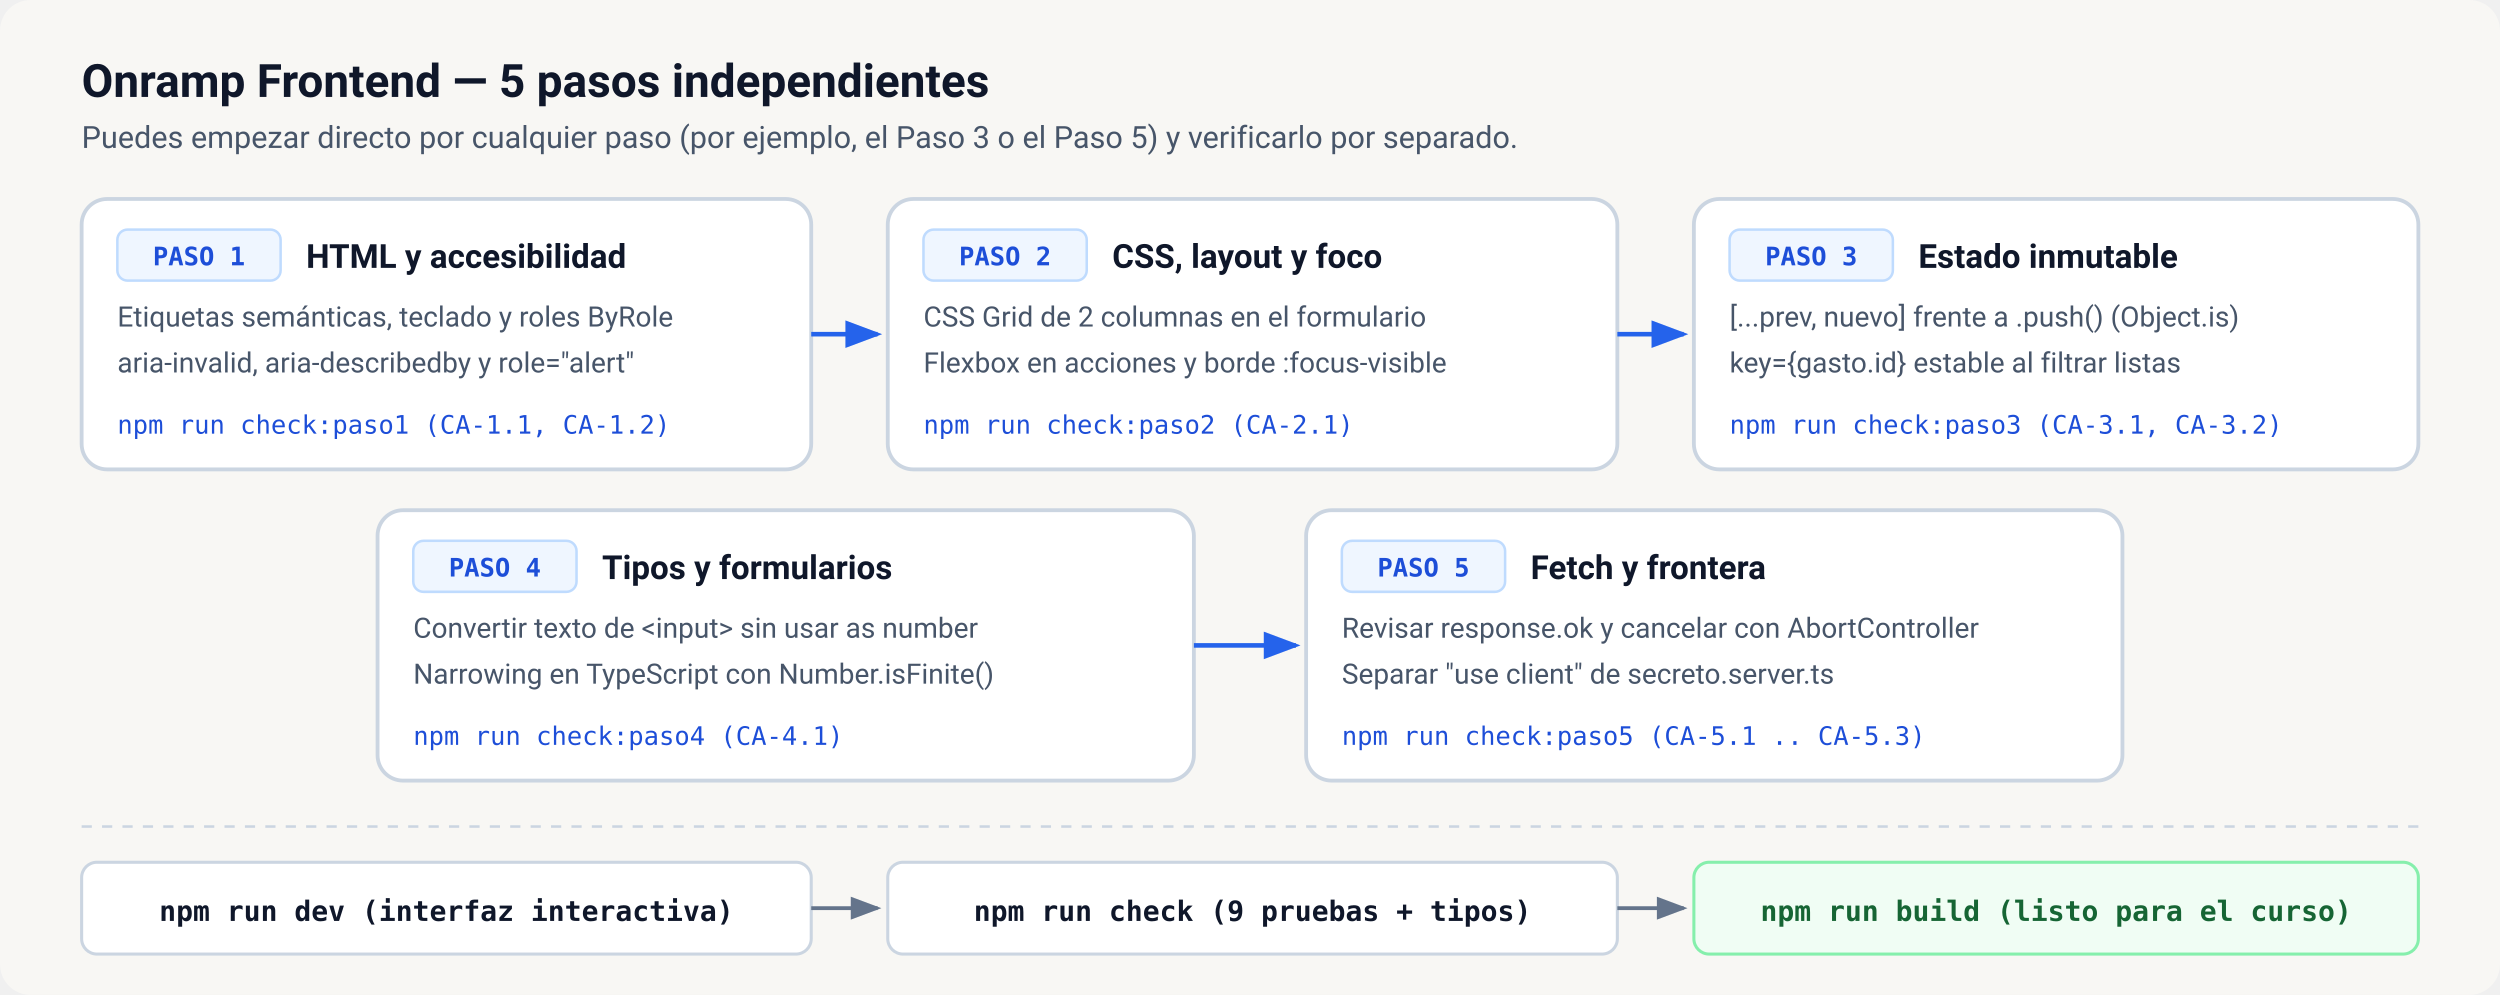
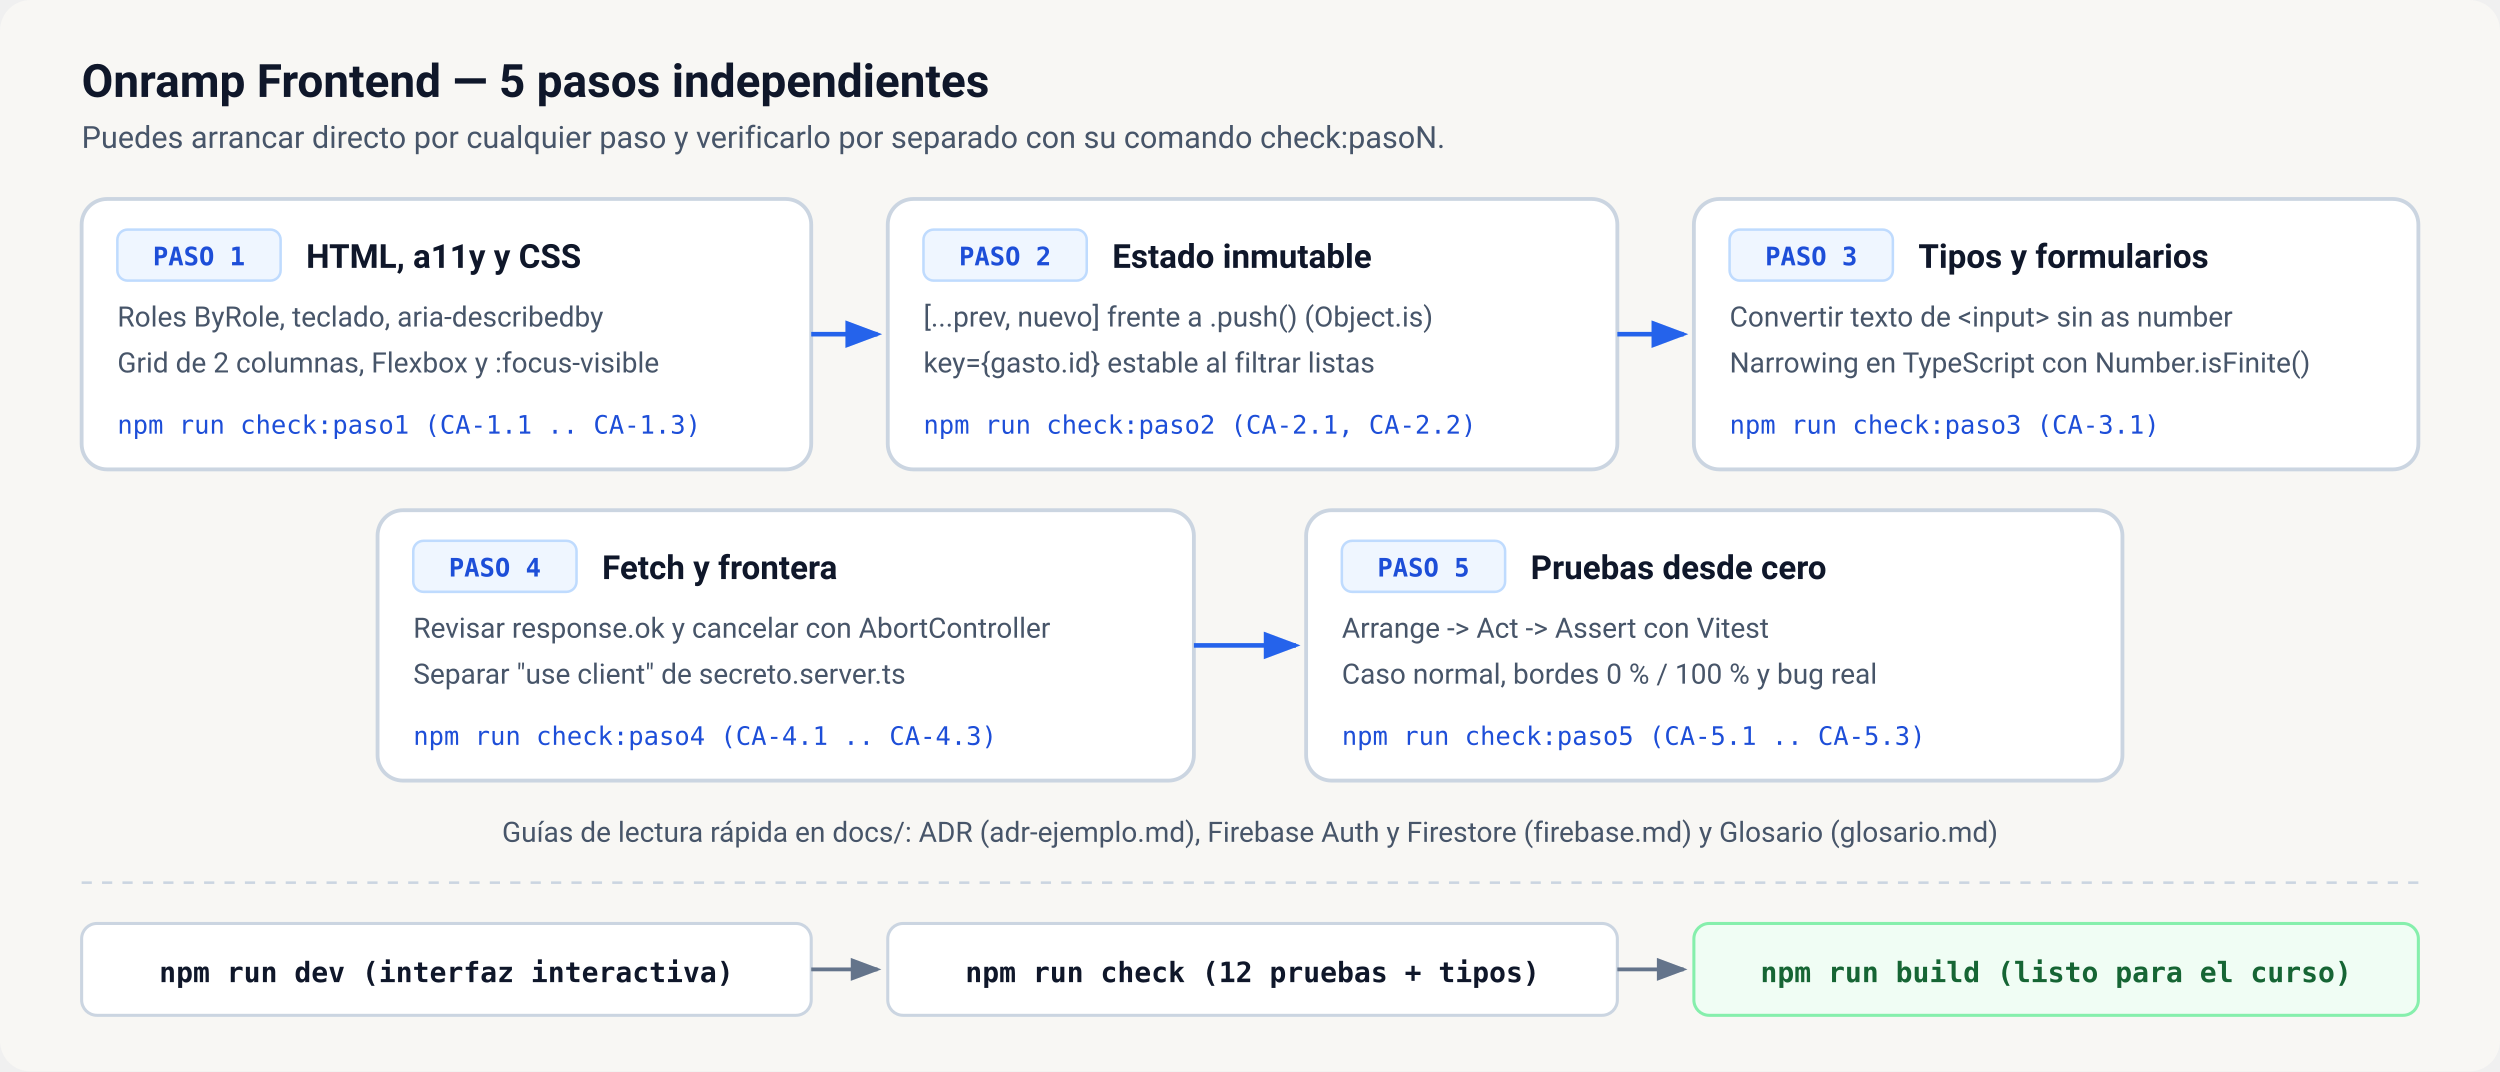
- <svg xmlns="http://www.w3.org/2000/svg" viewBox="0 0 980 390" role="img" aria-labelledby="overview-title overview-desc">
+ <svg xmlns="http://www.w3.org/2000/svg" viewBox="0 0 980 420" role="img" aria-labelledby="overview-title overview-desc">
  <defs>
    <marker id="arrow" markerWidth="8" markerHeight="6" refX="7" refY="3" orient="auto">
      <polygon points="0 0, 8 3, 0 6" fill="#2563EB" />
    </marker>
    <marker id="arrow-muted" markerWidth="8" markerHeight="6" refX="7" refY="3" orient="auto">
      <polygon points="0 0, 8 3, 0 6" fill="#64748B" />
    </marker>
  </defs>
-   <rect width="980" height="390" rx="12" fill="#F8F7F4" />
+   <rect width="980" height="420" rx="12" fill="#F8F7F4" />
  <text x="32" y="38" fill="#0F172A" font-size="18" font-weight="700" font-family="system-ui, -apple-system, Segoe UI, Roboto, sans-serif">Onramp Frontend — 5 pasos independientes</text>
-   <text x="32" y="58" fill="#475569" font-size="12" font-family="system-ui, -apple-system, Segoe UI, Roboto, sans-serif">Puedes empezar directo por cualquier paso (por ejemplo, el Paso 3 o el Paso 5) y verificarlo por separado.</text>
+   <text x="32" y="58" fill="#475569" font-size="12" font-family="system-ui, -apple-system, Segoe UI, Roboto, sans-serif">Puedes arrancar directo por cualquier paso y verificarlo por separado con su comando check:pasoN.</text>
  <rect x="32" y="78" width="286" height="106" rx="10" fill="#FFFFFF" stroke="#CBD5E1" stroke-width="1.5" />
  <rect x="46" y="90" width="64" height="20" rx="4" fill="#EFF6FF" stroke="#BFDBFE" stroke-width="1" />
  <text x="78" y="104" fill="#1D4ED8" font-size="10" font-weight="700" font-family="ui-monospace, SFMono-Regular, Menlo, monospace" text-anchor="middle">PASO 1</text>
-   <text x="120" y="105" fill="#0F172A" font-size="13" font-weight="700" font-family="system-ui, -apple-system, Segoe UI, Roboto, sans-serif">HTML y accesibilidad</text>
-   <text x="46" y="128" fill="#475569" font-size="11" font-family="system-ui, -apple-system, Segoe UI, Roboto, sans-serif">Etiquetas semánticas, teclado y roles ByRole</text>
-   <text x="46" y="146" fill="#475569" font-size="11" font-family="system-ui, -apple-system, Segoe UI, Roboto, sans-serif">aria-invalid, aria-describedby y role="alert"</text>
-   <text x="46" y="170" fill="#1D4ED8" font-size="10" font-family="ui-monospace, SFMono-Regular, Menlo, monospace">npm run check:paso1 (CA-1.1, CA-1.2)</text>
+   <text x="120" y="105" fill="#0F172A" font-size="13" font-weight="700" font-family="system-ui, -apple-system, Segoe UI, Roboto, sans-serif">HTML, a11y y CSS</text>
+   <text x="46" y="128" fill="#475569" font-size="11" font-family="system-ui, -apple-system, Segoe UI, Roboto, sans-serif">Roles ByRole, teclado, aria-describedby</text>
+   <text x="46" y="146" fill="#475569" font-size="11" font-family="system-ui, -apple-system, Segoe UI, Roboto, sans-serif">Grid de 2 columnas, Flexbox y :focus-visible</text>
+   <text x="46" y="170" fill="#1D4ED8" font-size="10" font-family="ui-monospace, SFMono-Regular, Menlo, monospace">npm run check:paso1 (CA-1.1 .. CA-1.3)</text>
  <line x1="318" y1="131" x2="344" y2="131" stroke="#2563EB" stroke-width="1.8" marker-end="url(#arrow)" />
  <rect x="348" y="78" width="286" height="106" rx="10" fill="#FFFFFF" stroke="#CBD5E1" stroke-width="1.5" />
  <rect x="362" y="90" width="64" height="20" rx="4" fill="#EFF6FF" stroke="#BFDBFE" stroke-width="1" />
  <text x="394" y="104" fill="#1D4ED8" font-size="10" font-weight="700" font-family="ui-monospace, SFMono-Regular, Menlo, monospace" text-anchor="middle">PASO 2</text>
-   <text x="436" y="105" fill="#0F172A" font-size="13" font-weight="700" font-family="system-ui, -apple-system, Segoe UI, Roboto, sans-serif">CSS, layout y foco</text>
-   <text x="362" y="128" fill="#475569" font-size="11" font-family="system-ui, -apple-system, Segoe UI, Roboto, sans-serif">CSS Grid de 2 columnas en el formulario</text>
-   <text x="362" y="146" fill="#475569" font-size="11" font-family="system-ui, -apple-system, Segoe UI, Roboto, sans-serif">Flexbox en acciones y borde :focus-visible</text>
-   <text x="362" y="170" fill="#1D4ED8" font-size="10" font-family="ui-monospace, SFMono-Regular, Menlo, monospace">npm run check:paso2 (CA-2.1)</text>
+   <text x="436" y="105" fill="#0F172A" font-size="13" font-weight="700" font-family="system-ui, -apple-system, Segoe UI, Roboto, sans-serif">Estado inmutable</text>
+   <text x="362" y="128" fill="#475569" font-size="11" font-family="system-ui, -apple-system, Segoe UI, Roboto, sans-serif">[...prev, nuevo] frente a .push() (Object.is)</text>
+   <text x="362" y="146" fill="#475569" font-size="11" font-family="system-ui, -apple-system, Segoe UI, Roboto, sans-serif">key={gasto.id} estable al filtrar listas</text>
+   <text x="362" y="170" fill="#1D4ED8" font-size="10" font-family="ui-monospace, SFMono-Regular, Menlo, monospace">npm run check:paso2 (CA-2.1, CA-2.2)</text>
  <line x1="634" y1="131" x2="660" y2="131" stroke="#2563EB" stroke-width="1.8" marker-end="url(#arrow)" />
  <rect x="664" y="78" width="284" height="106" rx="10" fill="#FFFFFF" stroke="#CBD5E1" stroke-width="1.5" />
  <rect x="678" y="90" width="64" height="20" rx="4" fill="#EFF6FF" stroke="#BFDBFE" stroke-width="1" />
  <text x="710" y="104" fill="#1D4ED8" font-size="10" font-weight="700" font-family="ui-monospace, SFMono-Regular, Menlo, monospace" text-anchor="middle">PASO 3</text>
-   <text x="752" y="105" fill="#0F172A" font-size="13" font-weight="700" font-family="system-ui, -apple-system, Segoe UI, Roboto, sans-serif">Estado inmutable</text>
-   <text x="678" y="128" fill="#475569" font-size="11" font-family="system-ui, -apple-system, Segoe UI, Roboto, sans-serif">[...prev, nuevo] frente a .push() (Object.is)</text>
-   <text x="678" y="146" fill="#475569" font-size="11" font-family="system-ui, -apple-system, Segoe UI, Roboto, sans-serif">key={gasto.id} estable al filtrar listas</text>
-   <text x="678" y="170" fill="#1D4ED8" font-size="10" font-family="ui-monospace, SFMono-Regular, Menlo, monospace">npm run check:paso3 (CA-3.1, CA-3.2)</text>
+   <text x="752" y="105" fill="#0F172A" font-size="13" font-weight="700" font-family="system-ui, -apple-system, Segoe UI, Roboto, sans-serif">Tipos y formularios</text>
+   <text x="678" y="128" fill="#475569" font-size="11" font-family="system-ui, -apple-system, Segoe UI, Roboto, sans-serif">Convertir texto de &lt;input&gt; sin as number</text>
+   <text x="678" y="146" fill="#475569" font-size="11" font-family="system-ui, -apple-system, Segoe UI, Roboto, sans-serif">Narrowing en TypeScript con Number.isFinite()</text>
+   <text x="678" y="170" fill="#1D4ED8" font-size="10" font-family="ui-monospace, SFMono-Regular, Menlo, monospace">npm run check:paso3 (CA-3.1)</text>
  <rect x="148" y="200" width="320" height="106" rx="10" fill="#FFFFFF" stroke="#CBD5E1" stroke-width="1.5" />
  <rect x="162" y="212" width="64" height="20" rx="4" fill="#EFF6FF" stroke="#BFDBFE" stroke-width="1" />
  <text x="194" y="226" fill="#1D4ED8" font-size="10" font-weight="700" font-family="ui-monospace, SFMono-Regular, Menlo, monospace" text-anchor="middle">PASO 4</text>
-   <text x="236" y="227" fill="#0F172A" font-size="13" font-weight="700" font-family="system-ui, -apple-system, Segoe UI, Roboto, sans-serif">Tipos y formularios</text>
-   <text x="162" y="250" fill="#475569" font-size="11" font-family="system-ui, -apple-system, Segoe UI, Roboto, sans-serif">Convertir texto de &lt;input&gt; sin usar as number</text>
-   <text x="162" y="268" fill="#475569" font-size="11" font-family="system-ui, -apple-system, Segoe UI, Roboto, sans-serif">Narrowing en TypeScript con Number.isFinite()</text>
-   <text x="162" y="292" fill="#1D4ED8" font-size="10" font-family="ui-monospace, SFMono-Regular, Menlo, monospace">npm run check:paso4 (CA-4.1)</text>
+   <text x="236" y="227" fill="#0F172A" font-size="13" font-weight="700" font-family="system-ui, -apple-system, Segoe UI, Roboto, sans-serif">Fetch y frontera</text>
+   <text x="162" y="250" fill="#475569" font-size="11" font-family="system-ui, -apple-system, Segoe UI, Roboto, sans-serif">Revisar response.ok y cancelar con AbortController</text>
+   <text x="162" y="268" fill="#475569" font-size="11" font-family="system-ui, -apple-system, Segoe UI, Roboto, sans-serif">Separar "use client" de secreto.server.ts</text>
+   <text x="162" y="292" fill="#1D4ED8" font-size="10" font-family="ui-monospace, SFMono-Regular, Menlo, monospace">npm run check:paso4 (CA-4.1 .. CA-4.3)</text>
  <line x1="468" y1="253" x2="508" y2="253" stroke="#2563EB" stroke-width="1.8" marker-end="url(#arrow)" />
  <rect x="512" y="200" width="320" height="106" rx="10" fill="#FFFFFF" stroke="#CBD5E1" stroke-width="1.5" />
  <rect x="526" y="212" width="64" height="20" rx="4" fill="#EFF6FF" stroke="#BFDBFE" stroke-width="1" />
  <text x="558" y="226" fill="#1D4ED8" font-size="10" font-weight="700" font-family="ui-monospace, SFMono-Regular, Menlo, monospace" text-anchor="middle">PASO 5</text>
-   <text x="600" y="227" fill="#0F172A" font-size="13" font-weight="700" font-family="system-ui, -apple-system, Segoe UI, Roboto, sans-serif">Fetch y frontera</text>
-   <text x="526" y="250" fill="#475569" font-size="11" font-family="system-ui, -apple-system, Segoe UI, Roboto, sans-serif">Revisar response.ok y cancelar con AbortController</text>
-   <text x="526" y="268" fill="#475569" font-size="11" font-family="system-ui, -apple-system, Segoe UI, Roboto, sans-serif">Separar "use client" de secreto.server.ts</text>
+   <text x="600" y="227" fill="#0F172A" font-size="13" font-weight="700" font-family="system-ui, -apple-system, Segoe UI, Roboto, sans-serif">Pruebas desde cero</text>
+   <text x="526" y="250" fill="#475569" font-size="11" font-family="system-ui, -apple-system, Segoe UI, Roboto, sans-serif">Arrange -&gt; Act -&gt; Assert con Vitest</text>
+   <text x="526" y="268" fill="#475569" font-size="11" font-family="system-ui, -apple-system, Segoe UI, Roboto, sans-serif">Caso normal, bordes 0 % / 100 % y bug real</text>
  <text x="526" y="292" fill="#1D4ED8" font-size="10" font-family="ui-monospace, SFMono-Regular, Menlo, monospace">npm run check:paso5 (CA-5.1 .. CA-5.3)</text>
-   <line x1="32" y1="324" x2="948" y2="324" stroke="#CBD5E1" stroke-width="1" stroke-dasharray="4,4" />
-   <rect x="32" y="338" width="286" height="36" rx="6" fill="#FFFFFF" stroke="#CBD5E1" stroke-width="1.2" />
-   <text x="175" y="361" fill="#0F172A" font-size="11" font-weight="600" font-family="ui-monospace, SFMono-Regular, Menlo, monospace" text-anchor="middle">npm run dev (interfaz interactiva)</text>
-   <line x1="318" y1="356" x2="344" y2="356" stroke="#64748B" stroke-width="1.5" marker-end="url(#arrow-muted)" />
-   <rect x="348" y="338" width="286" height="36" rx="6" fill="#FFFFFF" stroke="#CBD5E1" stroke-width="1.2" />
-   <text x="491" y="361" fill="#0F172A" font-size="11" font-weight="600" font-family="ui-monospace, SFMono-Regular, Menlo, monospace" text-anchor="middle">npm run check (9 pruebas + tipos)</text>
-   <line x1="634" y1="356" x2="660" y2="356" stroke="#64748B" stroke-width="1.5" marker-end="url(#arrow-muted)" />
-   <rect x="664" y="338" width="284" height="36" rx="6" fill="#F0FDF4" stroke="#86EFAC" stroke-width="1.2" />
-   <text x="806" y="361" fill="#166534" font-size="11" font-weight="700" font-family="ui-monospace, SFMono-Regular, Menlo, monospace" text-anchor="middle">npm run build (listo para el curso)</text>
+   <text x="490" y="330" fill="#475569" font-size="11" font-family="system-ui, -apple-system, Segoe UI, Roboto, sans-serif" text-anchor="middle">Guías de lectura rápida en docs/: ADR (adr-ejemplo.md), Firebase Auth y Firestore (firebase.md) y Glosario (glosario.md)</text>
+   <line x1="32" y1="346" x2="948" y2="346" stroke="#CBD5E1" stroke-width="1" stroke-dasharray="4,4" />
+   <rect x="32" y="362" width="286" height="36" rx="6" fill="#FFFFFF" stroke="#CBD5E1" stroke-width="1.2" />
+   <text x="175" y="385" fill="#0F172A" font-size="11" font-weight="600" font-family="ui-monospace, SFMono-Regular, Menlo, monospace" text-anchor="middle">npm run dev (interfaz interactiva)</text>
+   <line x1="318" y1="380" x2="344" y2="380" stroke="#64748B" stroke-width="1.5" marker-end="url(#arrow-muted)" />
+   <rect x="348" y="362" width="286" height="36" rx="6" fill="#FFFFFF" stroke="#CBD5E1" stroke-width="1.2" />
+   <text x="491" y="385" fill="#0F172A" font-size="11" font-weight="600" font-family="ui-monospace, SFMono-Regular, Menlo, monospace" text-anchor="middle">npm run check (12 pruebas + tipos)</text>
+   <line x1="634" y1="380" x2="660" y2="380" stroke="#64748B" stroke-width="1.5" marker-end="url(#arrow-muted)" />
+   <rect x="664" y="362" width="284" height="36" rx="6" fill="#F0FDF4" stroke="#86EFAC" stroke-width="1.2" />
+   <text x="806" y="385" fill="#166534" font-size="11" font-weight="700" font-family="ui-monospace, SFMono-Regular, Menlo, monospace" text-anchor="middle">npm run build (listo para el curso)</text>
</svg>
